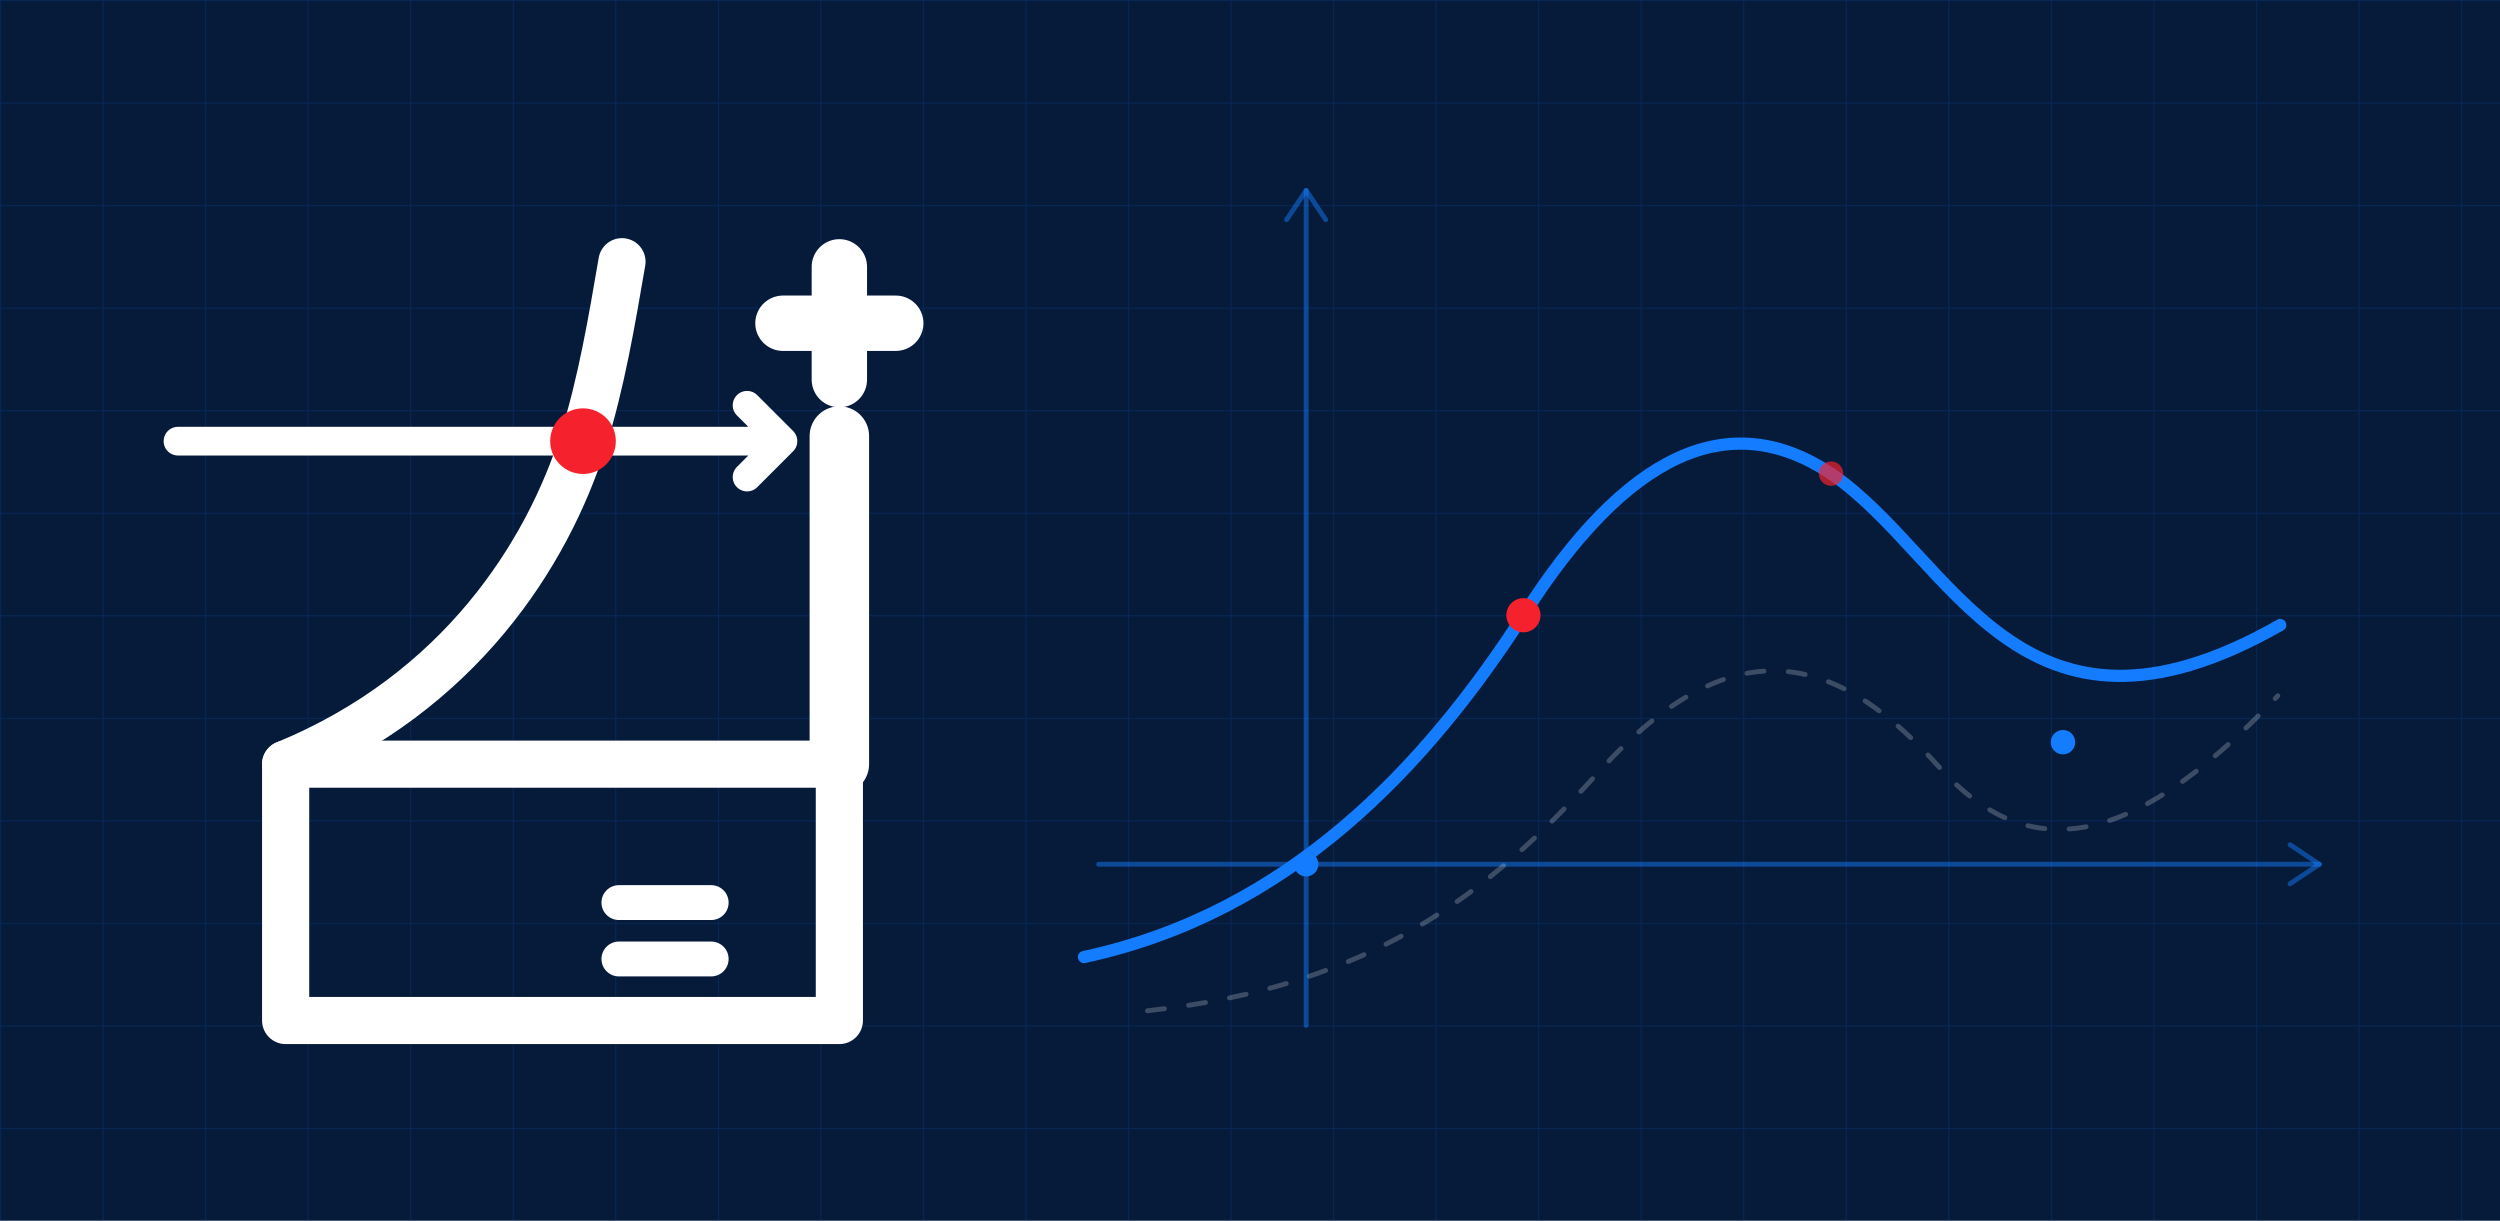
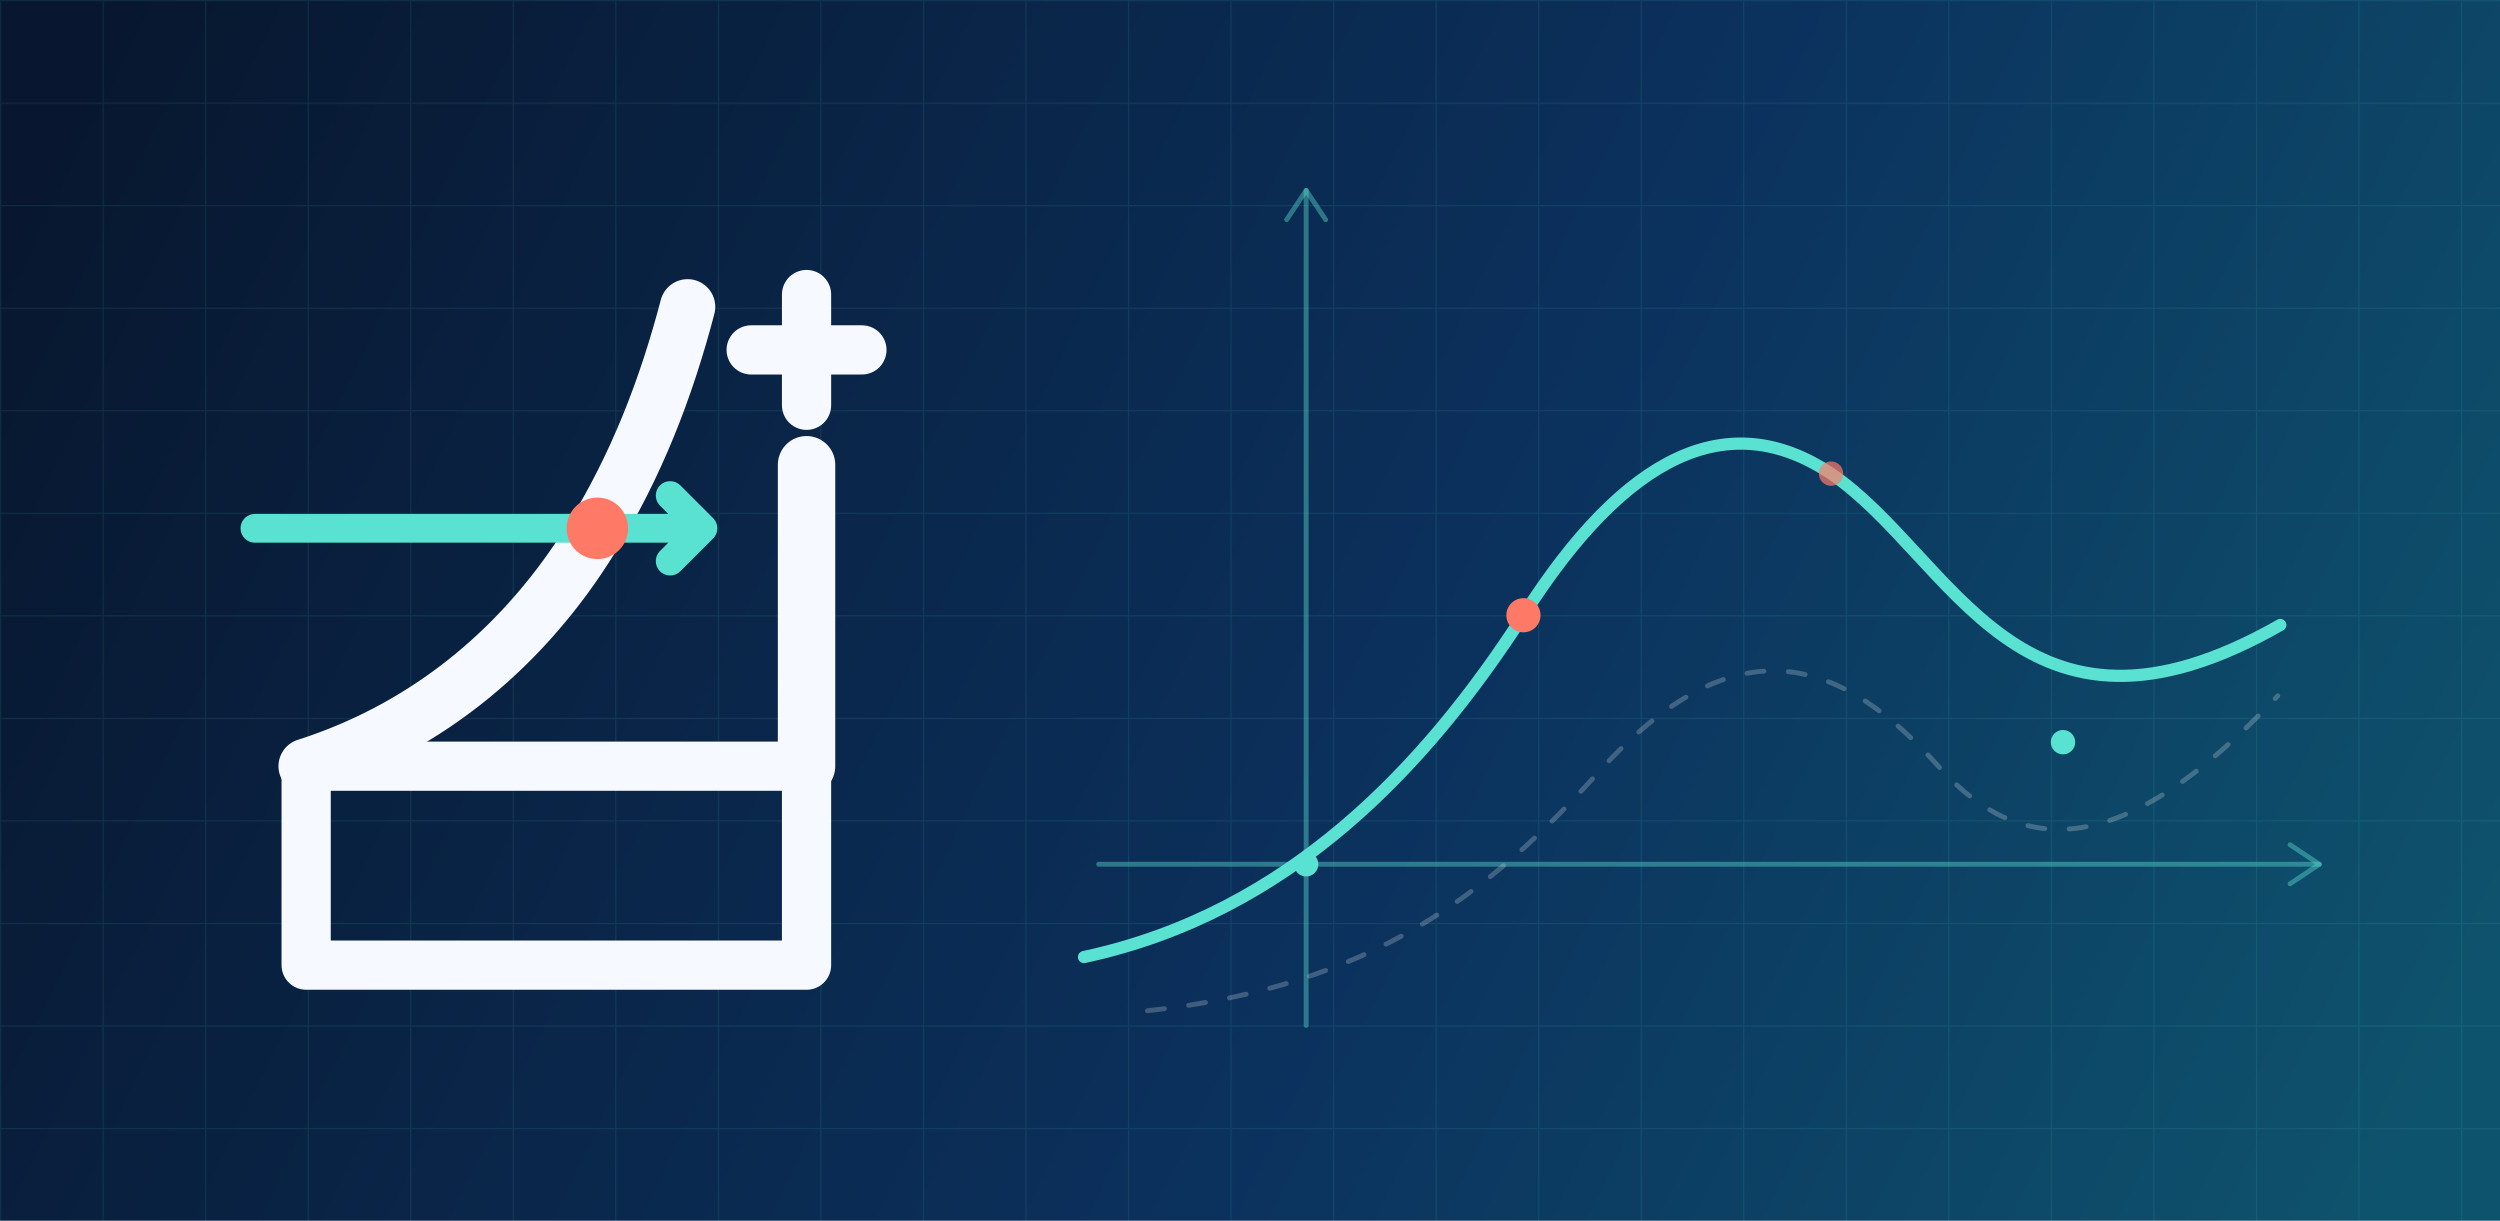
<svg xmlns="http://www.w3.org/2000/svg" width="100%" height="100%" viewBox="0 0 1024 500">
  <defs>
+     <linearGradient id="feature-bg" x1="40" y1="20" x2="984" y2="480" gradientUnits="userSpaceOnUse">
+       <stop stop-color="#08172F" />
+       <stop offset=".58" stop-color="#0B315D" />
+       <stop offset="1" stop-color="#0E536D" />
+     </linearGradient>
    <pattern id="grid" width="42" height="42" patternUnits="userSpaceOnUse">
-       <path d="M42 0H0V42" fill="none" stroke="#147DFF" stroke-opacity=".13" />
+       <path d="M42 0H0V42" fill="none" stroke="#59E1D1" stroke-opacity=".1" />
    </pattern>
  </defs>
-   <path fill="#061A3A" d="M0 0h1024v500H0z" />
+   <path fill="url(#feature-bg)" d="M0 0h1024v500H0z" />
  <path fill="url(#grid)" d="M0 0h1024v500H0z" />
  <g transform="translate(12 40) scale(.42)">
-     <g fill="none" stroke="#fff" stroke-linecap="round" stroke-linejoin="round">
-       <path d="M250 650C420 580 505 445 540 335C558 278 568 218 578 160" stroke-width="46" />
-       <path d="M145 335H735M700 300L735 335L700 370" stroke-width="28" />
-       <path d="M250 650H790V900H250Z" stroke-width="46" />
-       <path d="M790 650V330" stroke-width="58" />
-       <path d="M735 220H845M790 165V275" stroke-width="54" />
-       <path d="M575 785H665M575 840H665" stroke-width="34" />
+     <g fill="none" stroke-linecap="round" stroke-linejoin="round">
+       <path d="M270 652H758V846H270Z" stroke="#F6F9FF" stroke-width="48" />
+       <path d="M758 652V358" stroke="#F6F9FF" stroke-width="56" />
+       <path d="M704 246H812M758 192V300" stroke="#F6F9FF" stroke-width="48" />
+       <path d="M270 652C392 613 485 532 548 430C592 359 621 284 642 204" stroke="#F6F9FF" stroke-width="54" />
+       <path d="M220 420H657M625 388L657 420L625 452" stroke="#59E1D1" stroke-width="28" />
    </g>
-     <circle cx="540" cy="335" r="32" fill="#F5222D" />
+     <circle cx="554" cy="420" r="30" fill="#FF7A66" />
  </g>
  <g fill="none" stroke-linecap="round" stroke-linejoin="round">
-     <path d="M450 354H950M535 420V78" stroke="#147DFF" stroke-opacity=".48" stroke-width="2" />
-     <path d="m938 346 12 8-12 8M527 90l8-12 8 12" stroke="#147DFF" stroke-opacity=".48" stroke-width="2" />
-     <path d="M444 392C528 374 584 314 624 252c42-66 84-86 126-58 50 34 77 123 184 62" stroke="#147DFF" stroke-width="5" />
+     <path d="M450 354H950M535 420V78" stroke="#59E1D1" stroke-opacity=".42" stroke-width="2" />
+     <path d="m938 346 12 8-12 8M527 90l8-12 8 12" stroke="#59E1D1" stroke-opacity=".42" stroke-width="2" />
+     <path d="M444 392C528 374 584 314 624 252c42-66 84-86 126-58 50 34 77 123 184 62" stroke="#59E1D1" stroke-width="5" />
    <path d="M470 414c92-10 140-48 185-98 57-63 100-46 140-1 33 36 74 38 138-30" stroke="#fff" stroke-opacity=".22" stroke-width="2" stroke-dasharray="7 10" />
  </g>
-   <g fill="#F5222D">
+   <g fill="#FF7A66">
    <circle cx="624" cy="252" r="7" />
    <circle cx="750" cy="194" r="5" opacity=".7" />
  </g>
-   <g fill="#147DFF">
+   <g fill="#59E1D1">
    <circle cx="535" cy="354" r="5" />
    <circle cx="845" cy="304" r="5" />
  </g>
</svg>
